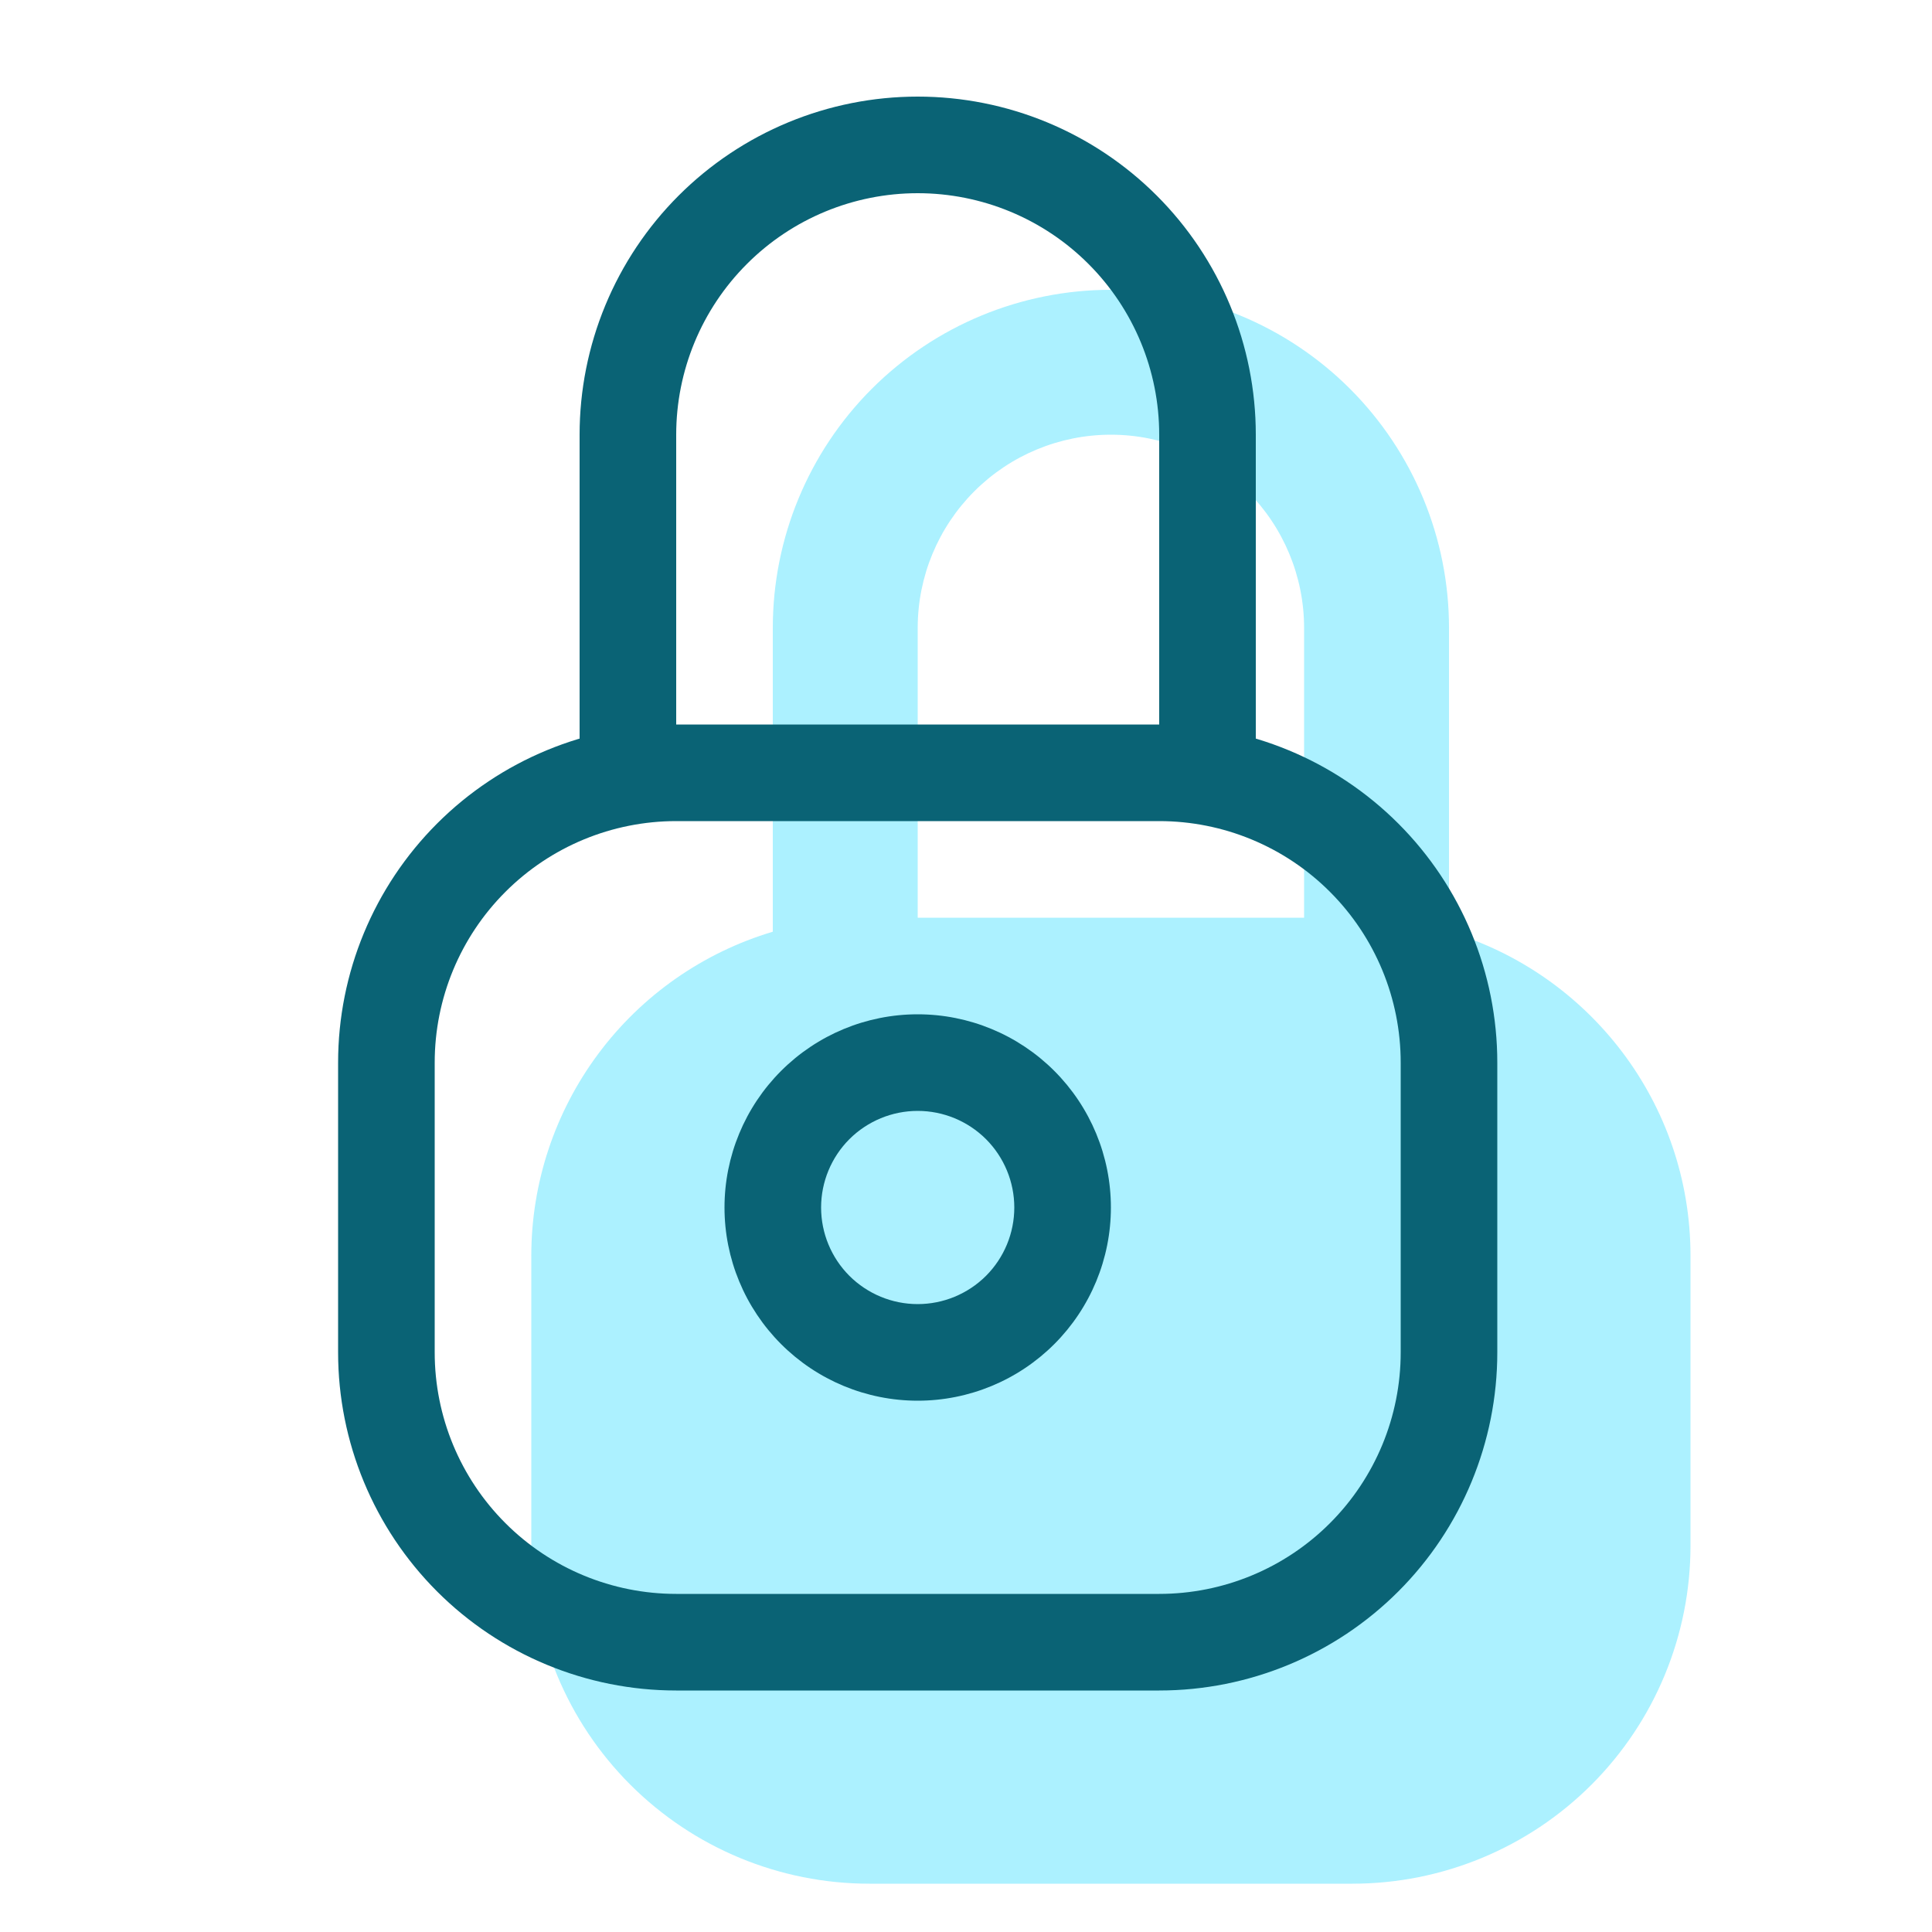
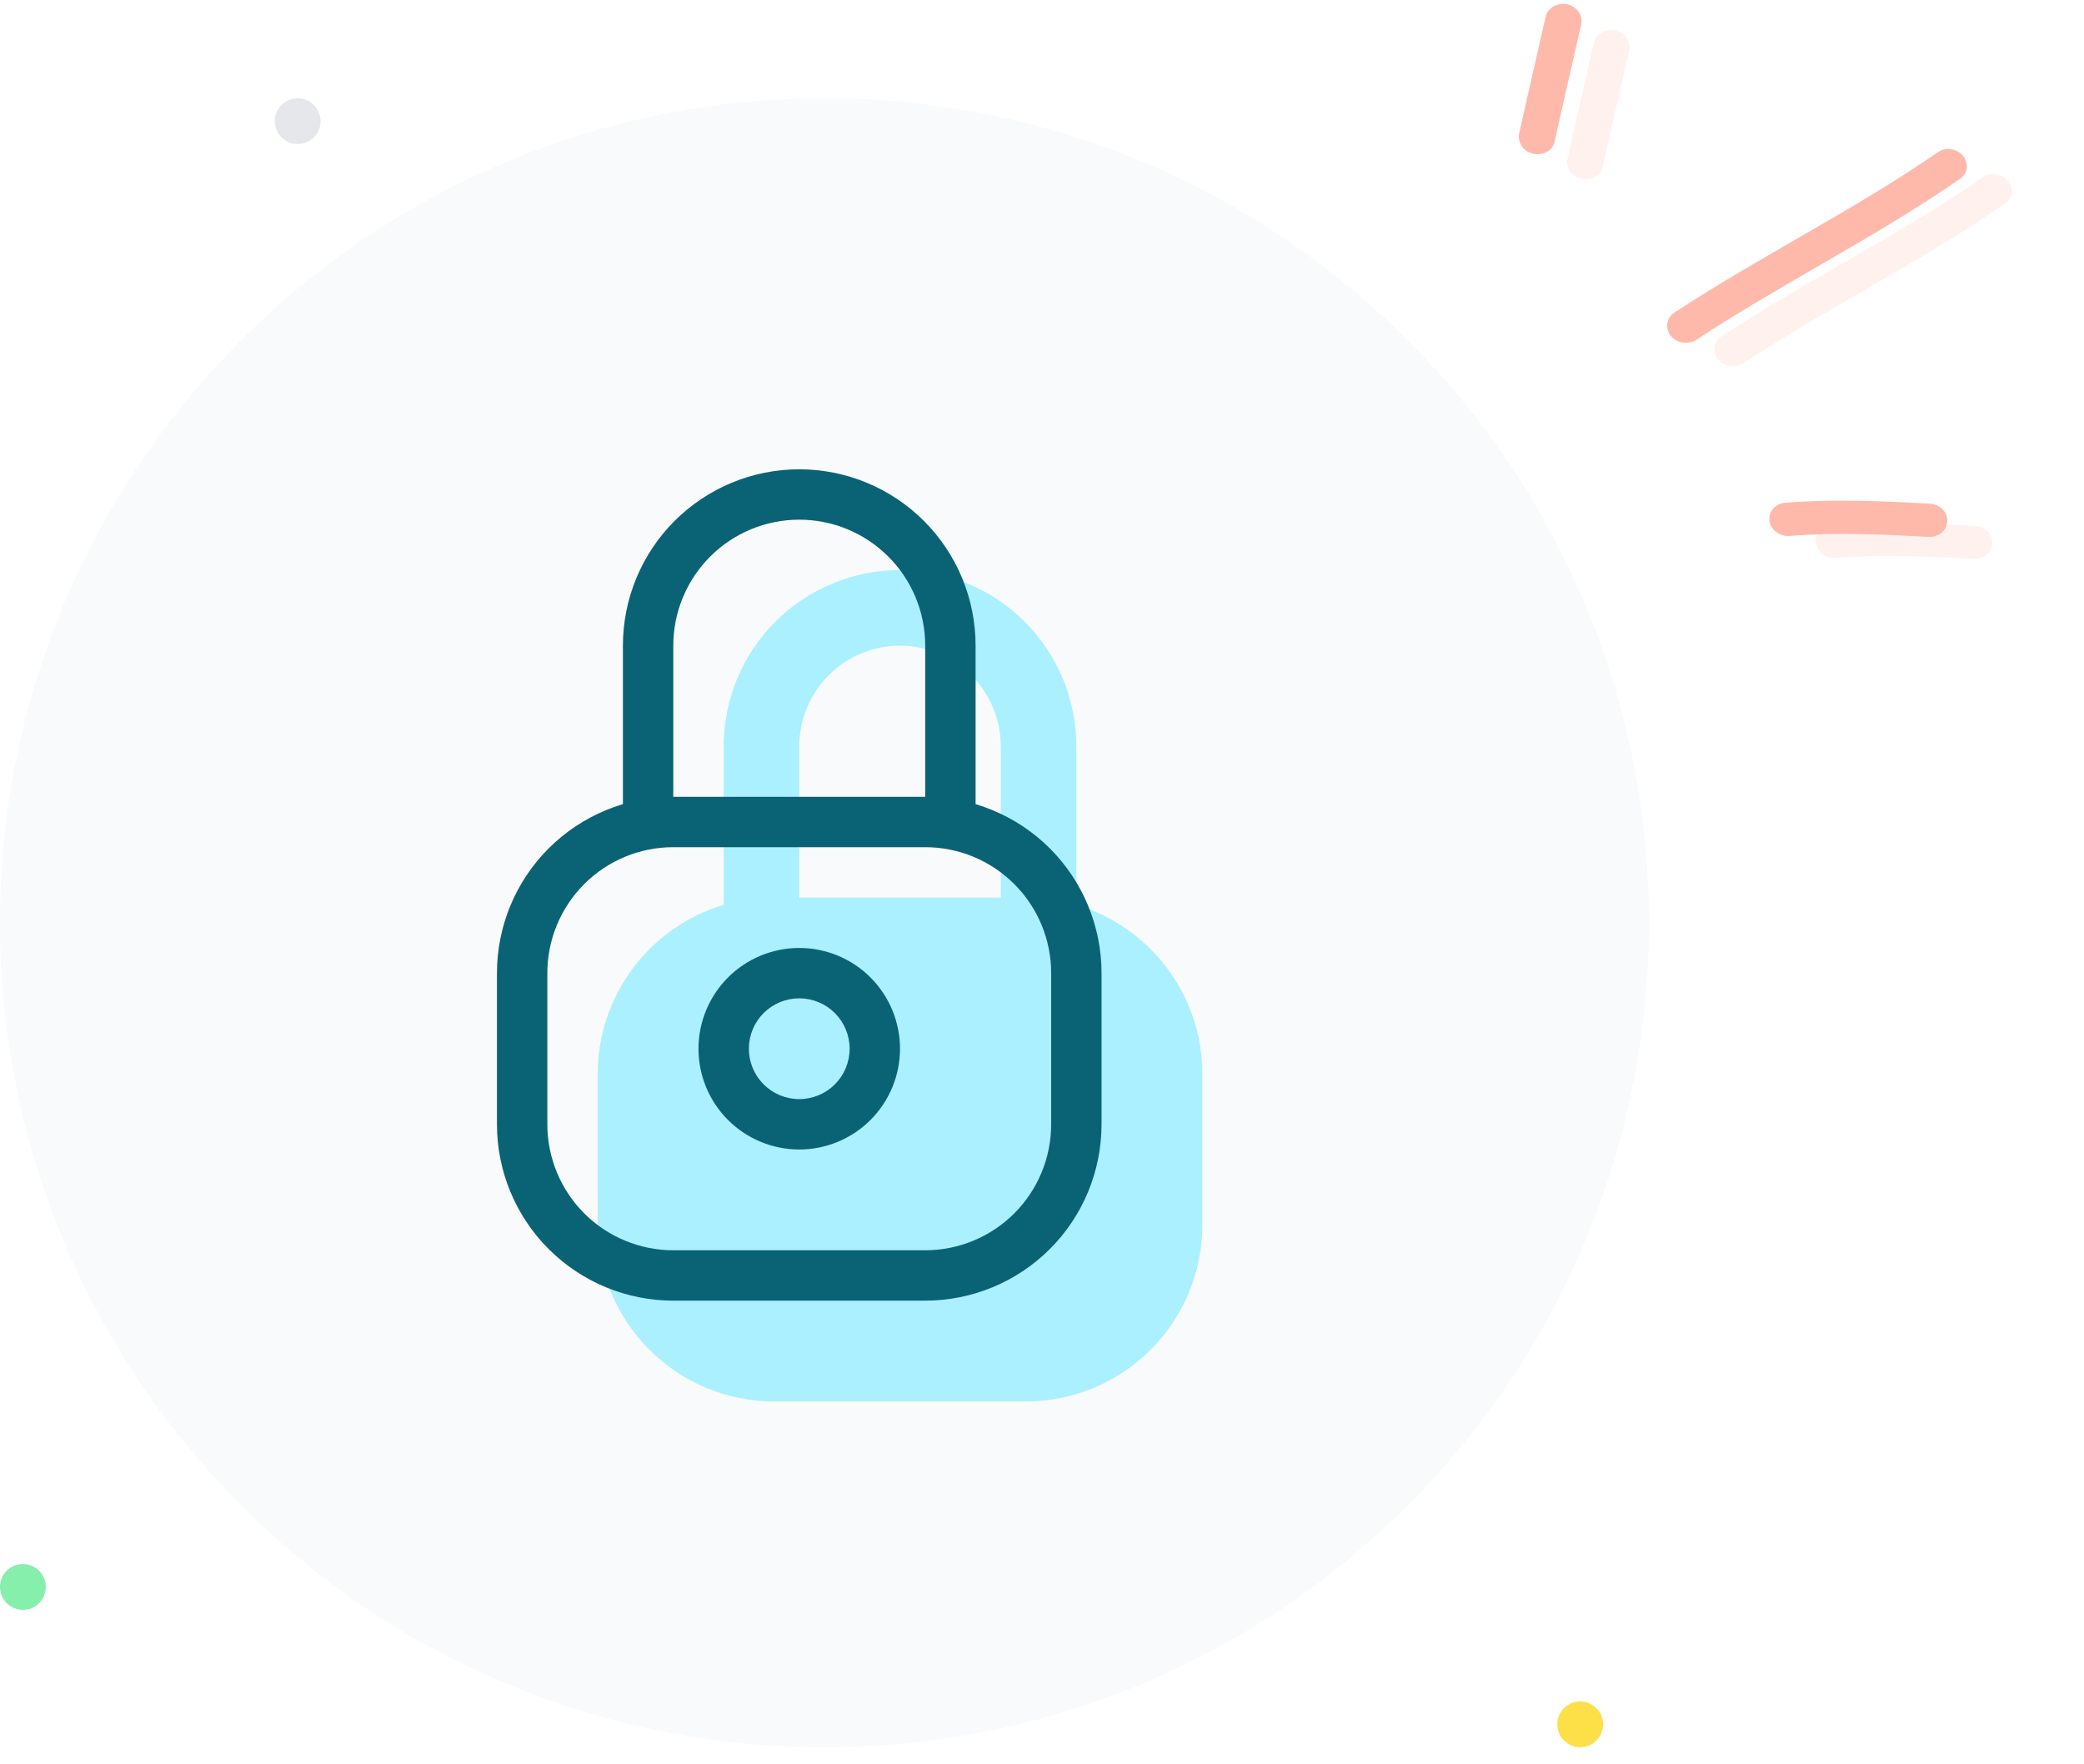
- <svg xmlns="http://www.w3.org/2000/svg" width="44" height="44" viewBox="0 0 44 44" fill="none">
-   <path opacity="0.8" fill-rule="evenodd" clip-rule="evenodd" d="M17.6 21.219V14.3C17.6 12.258 18.411 10.299 19.855 8.855C21.299 7.411 23.258 6.6 25.3 6.6C27.342 6.6 29.301 7.411 30.745 8.855C32.189 10.299 33 12.258 33 14.3V21.219C36.181 22.165 38.5 25.113 38.5 28.6V35.2C38.5 37.242 37.689 39.201 36.245 40.645C34.801 42.089 32.842 42.9 30.8 42.9H19.8C17.758 42.9 15.799 42.089 14.355 40.645C12.911 39.201 12.1 37.242 12.1 35.2V28.6C12.1 26.942 12.636 25.328 13.627 23.998C14.617 22.668 16.011 21.694 17.6 21.219ZM20.9 20.9V14.3C20.9 13.133 21.364 12.014 22.189 11.189C23.014 10.364 24.133 9.9 25.3 9.9C26.467 9.9 27.586 10.364 28.411 11.189C29.236 12.014 29.7 13.133 29.7 14.3V20.9H20.9Z" fill="#97EDFF" />
-   <path fill-rule="evenodd" clip-rule="evenodd" d="M16.5 27.5C16.5 28.667 16.964 29.786 17.789 30.611C18.614 31.436 19.733 31.9 20.9 31.9C22.067 31.9 23.186 31.436 24.011 30.611C24.836 29.786 25.3 28.667 25.3 27.5C25.3 26.333 24.836 25.214 24.011 24.389C23.186 23.564 22.067 23.1 20.9 23.1C19.733 23.1 18.614 23.564 17.789 24.389C16.964 25.214 16.5 26.333 16.5 27.5ZM23.1 27.5C23.1 28.084 22.868 28.643 22.456 29.056C22.043 29.468 21.483 29.7 20.9 29.7C20.317 29.7 19.757 29.468 19.344 29.056C18.932 28.643 18.7 28.084 18.7 27.5C18.7 26.917 18.932 26.357 19.344 25.944C19.757 25.532 20.317 25.3 20.9 25.3C21.483 25.3 22.043 25.532 22.456 25.944C22.868 26.357 23.1 26.917 23.1 27.5Z" fill="#0A6375" />
-   <path fill-rule="evenodd" clip-rule="evenodd" d="M26.4 16.5H15.4C13.358 16.5 11.399 17.311 9.955 18.755C8.511 20.199 7.7 22.158 7.7 24.2V30.8C7.7 32.842 8.511 34.801 9.955 36.245C11.399 37.689 13.358 38.5 15.4 38.5H26.4C28.442 38.5 30.401 37.689 31.845 36.245C33.289 34.801 34.1 32.842 34.1 30.8V24.2C34.1 22.158 33.289 20.199 31.845 18.755C30.401 17.311 28.442 16.5 26.4 16.5ZM9.9 24.2C9.9 22.741 10.479 21.342 11.511 20.311C12.542 19.279 13.941 18.7 15.4 18.7H26.4C27.859 18.7 29.258 19.279 30.289 20.311C31.32 21.342 31.9 22.741 31.9 24.2V30.8C31.9 32.259 31.32 33.658 30.289 34.689C29.258 35.721 27.859 36.3 26.4 36.3H15.4C13.941 36.3 12.542 35.721 11.511 34.689C10.479 33.658 9.9 32.259 9.9 30.8V24.2Z" fill="#0A6375" />
-   <path d="M15.4 17.6C15.4 17.892 15.284 18.172 15.078 18.378C14.871 18.584 14.592 18.7 14.3 18.7C14.008 18.7 13.729 18.584 13.522 18.378C13.316 18.172 13.2 17.892 13.2 17.6V9.9C13.2 8.889 13.399 7.888 13.786 6.953C14.173 6.019 14.74 5.17 15.455 4.455C16.17 3.74 17.019 3.173 17.953 2.786C18.888 2.399 19.889 2.2 20.9 2.2C21.911 2.2 22.913 2.399 23.847 2.786C24.781 3.173 25.63 3.74 26.345 4.455C27.06 5.17 27.627 6.019 28.014 6.953C28.401 7.888 28.6 8.889 28.6 9.9V17.6C28.6 17.892 28.484 18.172 28.278 18.378C28.072 18.584 27.792 18.7 27.5 18.7C27.208 18.7 26.928 18.584 26.722 18.378C26.516 18.172 26.4 17.892 26.4 17.6V9.9C26.4 8.441 25.82 7.042 24.789 6.011C23.758 4.979 22.359 4.4 20.9 4.4C19.441 4.4 18.042 4.979 17.011 6.011C15.979 7.042 15.4 8.441 15.4 9.9V17.6Z" fill="#0A6375" />
+ <svg xmlns="http://www.w3.org/2000/svg" width="91" height="77" viewBox="0 0 91 77" fill="none">
+   <circle cx="36" cy="40.291" r="36" fill="#F9FAFB" />
+   <circle cx="1" cy="69.291" r="1" fill="#86EFAC" />
+   <circle cx="69" cy="75.291" r="1" fill="#FDE047" />
+   <circle cx="13" cy="5.291" r="1" fill="#E5E7EB" />
+   <path opacity="0.8" fill-rule="evenodd" clip-rule="evenodd" d="M31.6 39.51V32.591C31.6 30.549 32.411 28.59 33.855 27.146C35.299 25.702 37.258 24.891 39.3 24.891C41.342 24.891 43.301 25.702 44.745 27.146C46.189 28.59 47 30.549 47 32.591V39.51C50.181 40.456 52.5 43.404 52.5 46.891V53.491C52.5 55.533 51.689 57.491 50.245 58.935C48.801 60.38 46.842 61.191 44.8 61.191H33.8C31.758 61.191 29.799 60.38 28.355 58.935C26.911 57.491 26.1 55.533 26.1 53.491V46.891C26.1 45.232 26.636 43.618 27.627 42.289C28.617 40.959 30.011 39.984 31.6 39.51ZM34.9 39.191V32.591C34.9 31.424 35.364 30.305 36.189 29.48C37.014 28.654 38.133 28.191 39.3 28.191C40.467 28.191 41.586 28.654 42.411 29.48C43.236 30.305 43.7 31.424 43.7 32.591V39.191H34.9Z" fill="#97EDFF" />
+   <path fill-rule="evenodd" clip-rule="evenodd" d="M30.5 45.791C30.5 46.958 30.964 48.077 31.789 48.902C32.614 49.727 33.733 50.191 34.9 50.191C36.067 50.191 37.186 49.727 38.011 48.902C38.836 48.077 39.3 46.958 39.3 45.791C39.3 44.624 38.836 43.505 38.011 42.679C37.186 41.854 36.067 41.391 34.9 41.391C33.733 41.391 32.614 41.854 31.789 42.679C30.964 43.505 30.5 44.624 30.5 45.791ZM37.1 45.791C37.1 46.374 36.868 46.934 36.456 47.346C36.043 47.759 35.483 47.991 34.9 47.991C34.316 47.991 33.757 47.759 33.344 47.346C32.932 46.934 32.7 46.374 32.7 45.791C32.7 45.207 32.932 44.648 33.344 44.235C33.757 43.822 34.316 43.591 34.9 43.591C35.483 43.591 36.043 43.822 36.456 44.235C36.868 44.648 37.1 45.207 37.1 45.791Z" fill="#0A6375" />
+   <path fill-rule="evenodd" clip-rule="evenodd" d="M40.4 34.791H29.4C27.358 34.791 25.399 35.602 23.955 37.046C22.511 38.49 21.7 40.449 21.7 42.491V49.091C21.7 51.133 22.511 53.091 23.955 54.535C25.399 55.98 27.358 56.791 29.4 56.791H40.4C42.442 56.791 44.401 55.98 45.845 54.535C47.289 53.091 48.1 51.133 48.1 49.091V42.491C48.1 40.449 47.289 38.49 45.845 37.046C44.401 35.602 42.442 34.791 40.4 34.791ZM23.9 42.491C23.9 41.032 24.48 39.633 25.511 38.602C26.542 37.57 27.941 36.991 29.4 36.991H40.4C41.859 36.991 43.258 37.57 44.289 38.602C45.321 39.633 45.9 41.032 45.9 42.491V49.091C45.9 50.549 45.321 51.948 44.289 52.98C43.258 54.011 41.859 54.591 40.4 54.591H29.4C27.941 54.591 26.542 54.011 25.511 52.98C24.48 51.948 23.9 50.549 23.9 49.091V42.491Z" fill="#0A6375" />
+   <path d="M29.4 35.891C29.4 36.182 29.284 36.462 29.078 36.669C28.872 36.875 28.592 36.991 28.3 36.991C28.008 36.991 27.729 36.875 27.522 36.669C27.316 36.462 27.2 36.182 27.2 35.891V28.191C27.2 27.18 27.399 26.178 27.786 25.244C28.173 24.31 28.74 23.461 29.455 22.746C30.17 22.031 31.019 21.464 31.953 21.077C32.888 20.69 33.889 20.491 34.9 20.491C35.911 20.491 36.913 20.69 37.847 21.077C38.781 21.464 39.63 22.031 40.345 22.746C41.06 23.461 41.627 24.31 42.014 25.244C42.401 26.178 42.6 27.18 42.6 28.191V35.891C42.6 36.182 42.484 36.462 42.278 36.669C42.072 36.875 41.792 36.991 41.5 36.991C41.208 36.991 40.928 36.875 40.722 36.669C40.516 36.462 40.4 36.182 40.4 35.891V28.191C40.4 26.732 39.821 25.333 38.789 24.302C37.758 23.27 36.359 22.691 34.9 22.691C33.441 22.691 32.042 23.27 31.011 24.302C29.98 25.333 29.4 26.732 29.4 28.191V35.891Z" fill="#0A6375" />
+   <path fill-rule="evenodd" clip-rule="evenodd" d="M79.971 22.924C82.045 22.754 84.17 22.852 86.228 22.96C86.671 22.985 87.028 23.329 86.993 23.722C86.989 24.12 86.618 24.422 86.206 24.403C84.211 24.296 82.152 24.195 80.174 24.362C79.752 24.4 79.355 24.107 79.294 23.709C79.234 23.312 79.55 22.962 79.971 22.924Z" fill="#FFF1EE" />
+   <path fill-rule="evenodd" clip-rule="evenodd" d="M75.177 14.682C78.883 12.248 82.927 10.266 86.584 7.741C86.912 7.503 87.412 7.572 87.677 7.892C87.942 8.212 87.896 8.666 87.537 8.899C83.878 11.432 79.833 13.423 76.126 15.866C75.768 16.091 75.27 16.011 75.007 15.684C74.774 15.362 74.819 14.908 75.177 14.682Z" fill="#FFF1EE" />
+   <path fill-rule="evenodd" clip-rule="evenodd" d="M71.136 2.203C70.752 3.892 70.369 5.581 69.985 7.27C69.919 7.661 69.494 7.899 69.063 7.806C68.632 7.713 68.378 7.327 68.444 6.936C68.829 5.245 69.212 3.553 69.596 1.861C69.694 1.476 70.118 1.24 70.549 1.335C70.949 1.425 71.233 1.818 71.136 2.203Z" fill="#FFF1EE" />
+   <path fill-rule="evenodd" clip-rule="evenodd" d="M77.949 21.953C80.039 21.782 82.18 21.88 84.255 21.989C84.702 22.014 85.061 22.361 85.026 22.757C85.022 23.159 84.648 23.463 84.232 23.444C82.222 23.336 80.146 23.234 78.153 23.402C77.728 23.44 77.327 23.145 77.266 22.744C77.206 22.344 77.524 21.991 77.949 21.953Z" fill="#FFB9AA" />
+   <path fill-rule="evenodd" clip-rule="evenodd" d="M73.117 13.646C76.852 11.192 80.928 9.194 84.614 6.65C84.945 6.41 85.448 6.48 85.715 6.802C85.982 7.124 85.936 7.582 85.574 7.817C81.887 10.37 77.809 12.376 74.073 14.839C73.712 15.066 73.21 14.985 72.945 14.655C72.71 14.331 72.756 13.873 73.117 13.646Z" fill="#FFB9AA" />
+   <path fill-rule="evenodd" clip-rule="evenodd" d="M69.043 1.067C68.656 2.77 68.27 4.473 67.883 6.175C67.816 6.569 67.389 6.809 66.954 6.715C66.519 6.621 66.263 6.233 66.33 5.839C66.718 4.133 67.105 2.428 67.492 0.723C67.59 0.335 68.017 0.097 68.451 0.193C68.855 0.284 69.141 0.679 69.043 1.067Z" fill="#FFB9AA" />
</svg>
